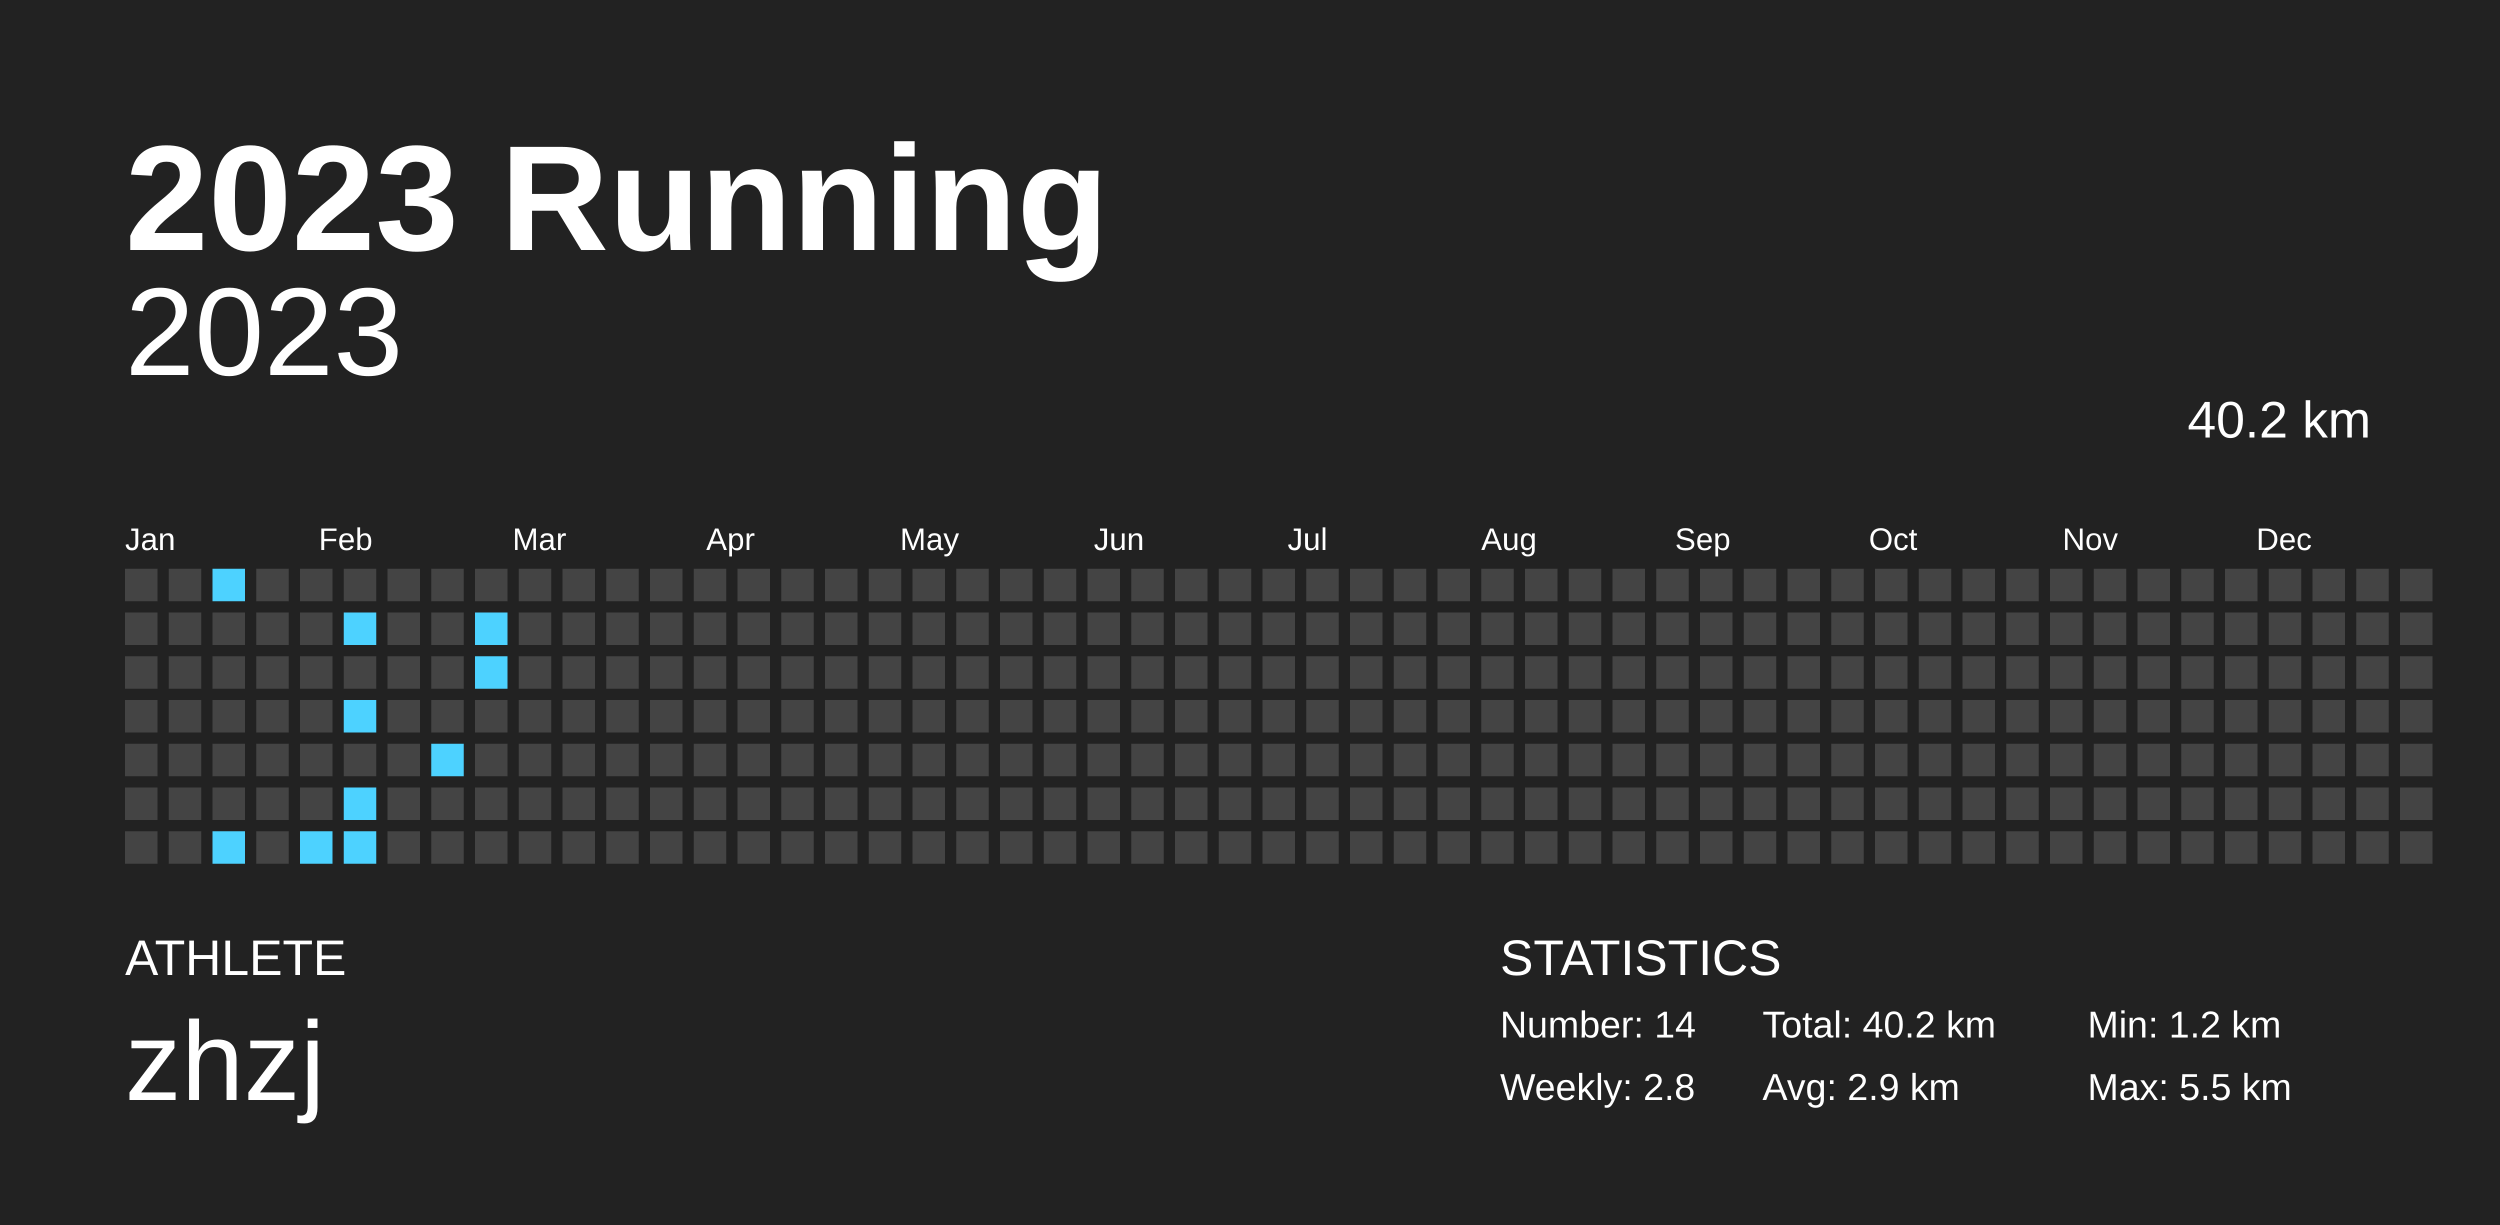
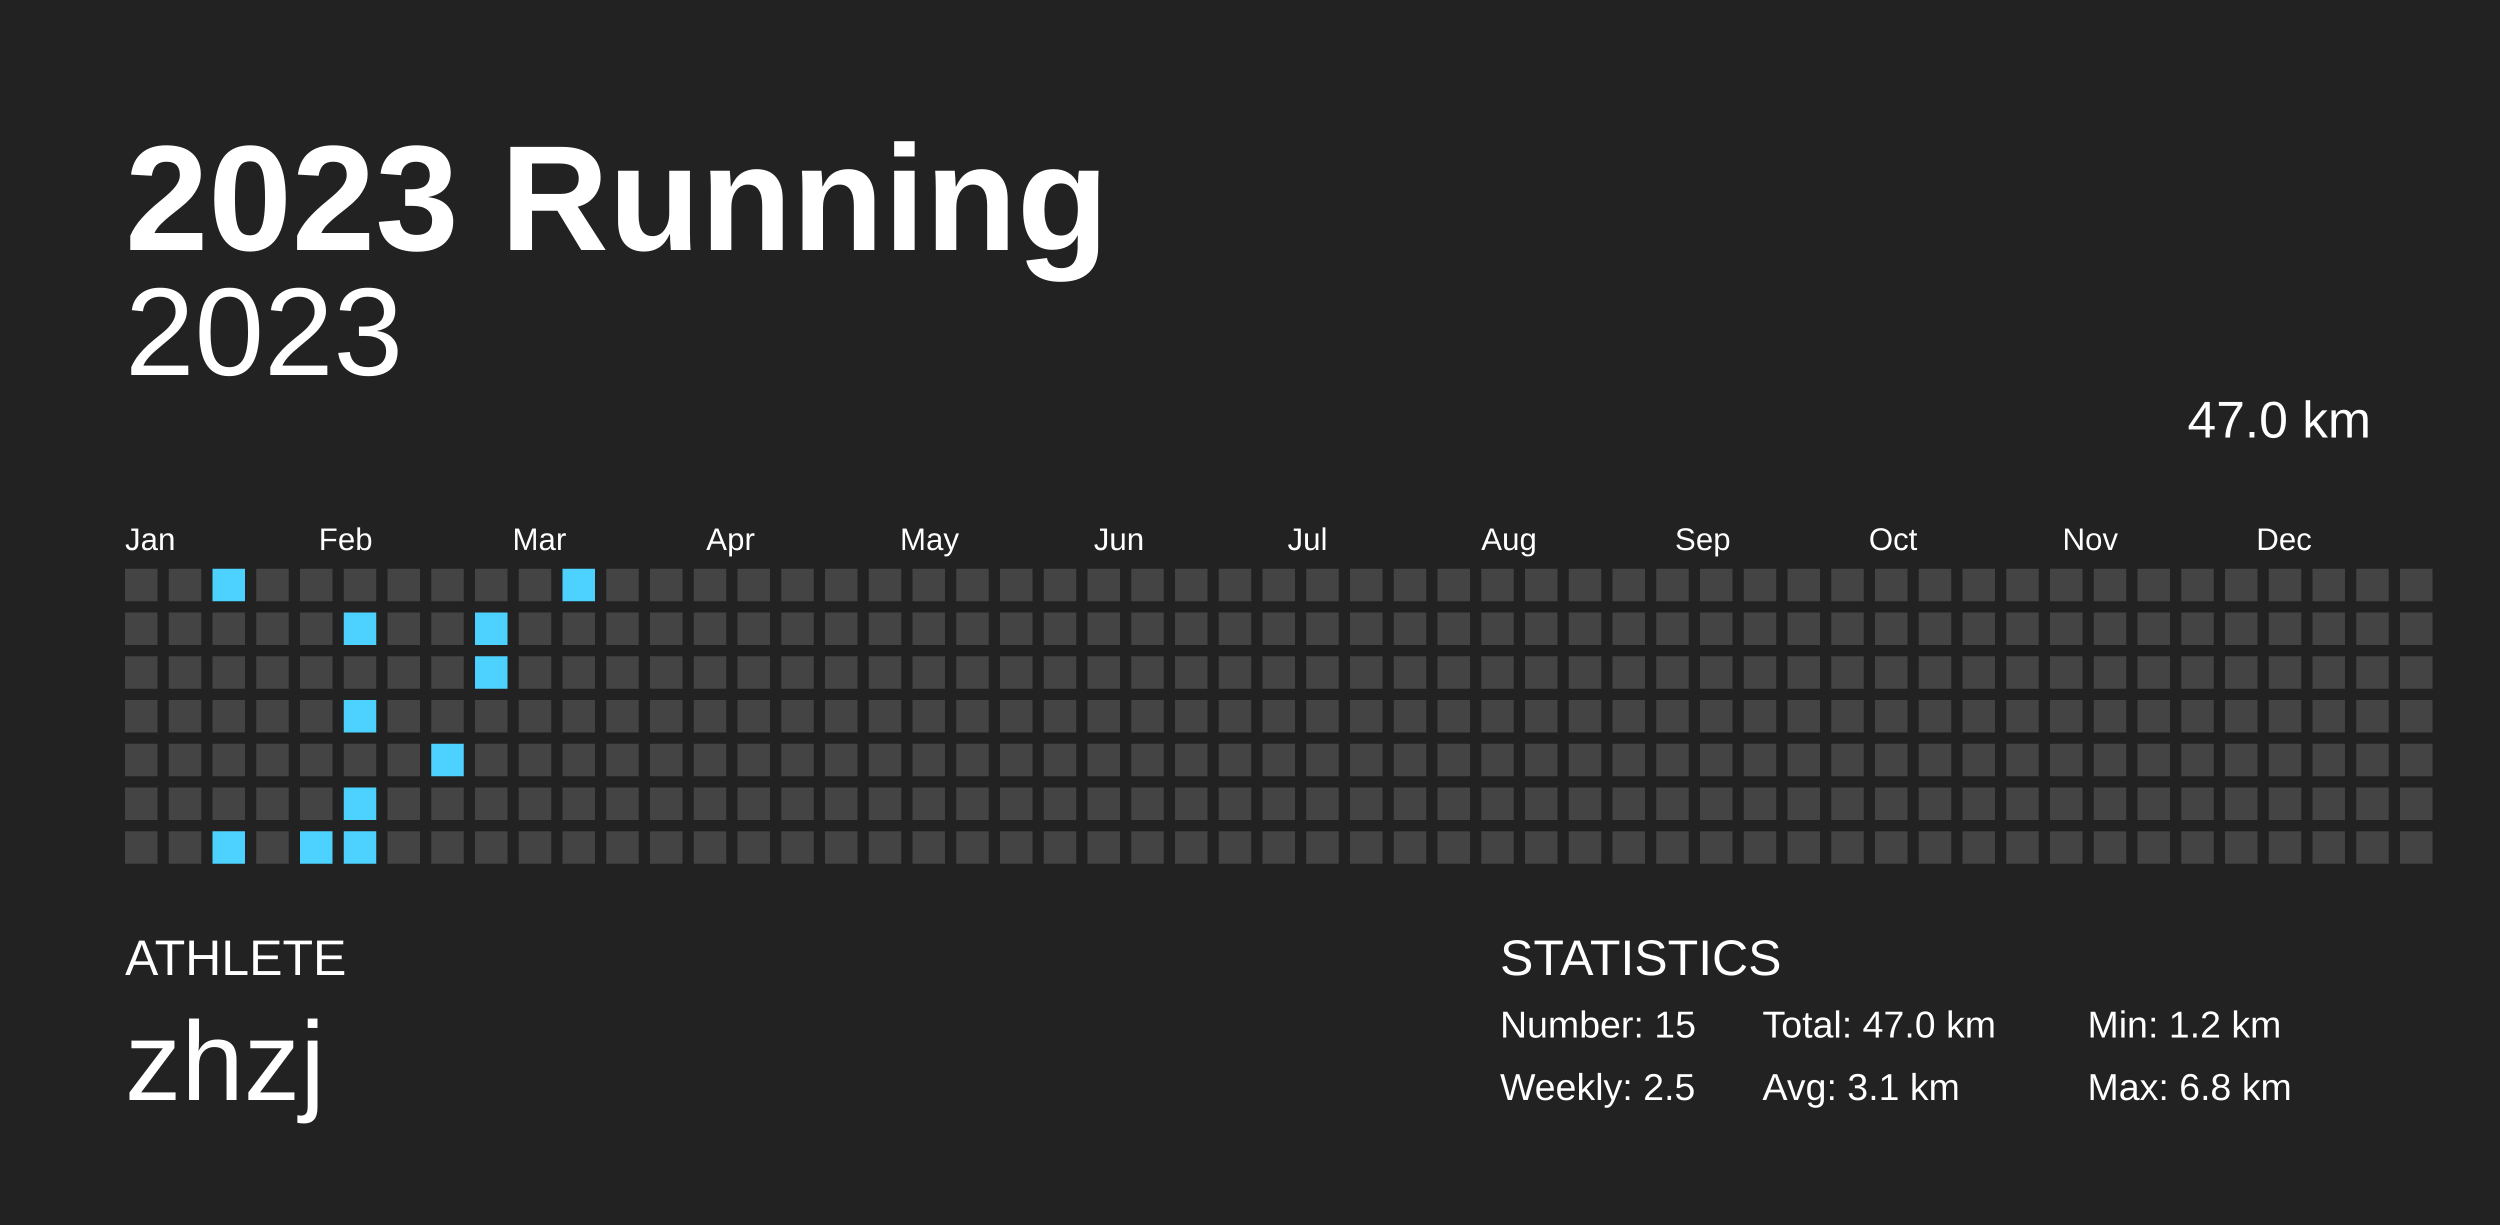
<svg xmlns="http://www.w3.org/2000/svg" baseProfile="full" height="98mm" version="1.1" viewBox="0,0,200,98" width="200mm">
  <defs />
  <rect fill="#222222" height="98" width="200" x="0" y="0" />
  <text fill="#FFFFFF" style="font-size:12px; font-family:Arial; font-weight:bold;" x="10" y="20">2023 Running</text>
  <text fill="#FFFFFF" style="font-size:4px; font-family:Arial" x="10" y="78">ATHLETE</text>
  <text fill="#FFFFFF" style="font-size:9px; font-family:Arial" x="10" y="88">zhzj</text>
  <text fill="#FFFFFF" style="font-size:4px; font-family:Arial" x="120" y="78">STATISTICS</text>
-   <text fill="#FFFFFF" style="font-size:3px; font-family:Arial" x="120" y="83">Number: 14</text>
-   <text fill="#FFFFFF" style="font-size:3px; font-family:Arial" x="120" y="88">Weekly: 2.8</text>
-   <text fill="#FFFFFF" style="font-size:3px; font-family:Arial" x="141" y="83">Total: 40.2 km</text>
-   <text fill="#FFFFFF" style="font-size:3px; font-family:Arial" x="141" y="88">Avg: 2.9 km</text>
+   <text fill="#FFFFFF" style="font-size:3px; font-family:Arial" x="120" y="83">Number: 15</text>
+   <text fill="#FFFFFF" style="font-size:3px; font-family:Arial" x="120" y="88">Weekly: 2.5</text>
+   <text fill="#FFFFFF" style="font-size:3px; font-family:Arial" x="141" y="83">Total: 47.0 km</text>
+   <text fill="#FFFFFF" style="font-size:3px; font-family:Arial" x="141" y="88">Avg: 3.1 km</text>
  <text fill="#FFFFFF" style="font-size:3px; font-family:Arial" x="167" y="83">Min: 1.2 km</text>
-   <text fill="#FFFFFF" style="font-size:3px; font-family:Arial" x="167" y="88">Max: 5.5 km</text>
+   <text fill="#FFFFFF" style="font-size:3px; font-family:Arial" x="167" y="88">Max: 6.8 km</text>
  <text alignment-baseline="hanging" fill="#FFFFFF" style="font-size:10.0px; font-family:Arial;" x="10" y="30">2023</text>
-   <text alignment-baseline="hanging" fill="#FFFFFF" style="font-size:4.125px; font-family:Arial;" x="175" y="35">40.2 km</text>
+   <text alignment-baseline="hanging" fill="#FFFFFF" style="font-size:4.125px; font-family:Arial;" x="175" y="35">47.0 km</text>
  <text fill="#FFFFFF" style="font-size:2.5px; font-family:Arial" x="10.0" y="44">Jan</text>
  <text fill="#FFFFFF" style="font-size:2.5px; font-family:Arial" x="25.5" y="44">Feb</text>
  <text fill="#FFFFFF" style="font-size:2.5px; font-family:Arial" x="41.0" y="44">Mar</text>
  <text fill="#FFFFFF" style="font-size:2.5px; font-family:Arial" x="56.5" y="44">Apr</text>
  <text fill="#FFFFFF" style="font-size:2.5px; font-family:Arial" x="72.0" y="44">May</text>
  <text fill="#FFFFFF" style="font-size:2.5px; font-family:Arial" x="87.5" y="44">Jun</text>
  <text fill="#FFFFFF" style="font-size:2.5px; font-family:Arial" x="103.0" y="44">Jul</text>
  <text fill="#FFFFFF" style="font-size:2.5px; font-family:Arial" x="118.5" y="44">Aug</text>
  <text fill="#FFFFFF" style="font-size:2.5px; font-family:Arial" x="134.0" y="44">Sep</text>
  <text fill="#FFFFFF" style="font-size:2.5px; font-family:Arial" x="149.5" y="44">Oct</text>
  <text fill="#FFFFFF" style="font-size:2.5px; font-family:Arial" x="165.0" y="44">Nov</text>
  <text fill="#FFFFFF" style="font-size:2.5px; font-family:Arial" x="180.5" y="44">Dec</text>
  <rect fill="#444444" height="2.6" width="2.6" x="10.0" y="45.5" />
  <rect fill="#444444" height="2.6" width="2.6" x="10.0" y="49.0" />
  <rect fill="#444444" height="2.6" width="2.6" x="10.0" y="52.5" />
  <rect fill="#444444" height="2.6" width="2.6" x="10.0" y="56.0" />
  <rect fill="#444444" height="2.6" width="2.6" x="10.0" y="59.5" />
  <rect fill="#444444" height="2.6" width="2.6" x="10.0" y="63.0" />
  <rect fill="#444444" height="2.6" width="2.6" x="10.0" y="66.5" />
  <rect fill="#444444" height="2.6" width="2.6" x="13.5" y="45.5" />
  <rect fill="#444444" height="2.6" width="2.6" x="13.5" y="49.0" />
  <rect fill="#444444" height="2.6" width="2.6" x="13.5" y="52.5" />
  <rect fill="#444444" height="2.6" width="2.6" x="13.5" y="56.0" />
  <rect fill="#444444" height="2.6" width="2.6" x="13.5" y="59.5" />
  <rect fill="#444444" height="2.6" width="2.6" x="13.5" y="63.0" />
  <rect fill="#444444" height="2.6" width="2.6" x="13.5" y="66.5" />
  <rect fill="#4dd2ff" height="2.6" width="2.6" x="17.0" y="45.5" />
  <rect fill="#444444" height="2.6" width="2.6" x="17.0" y="49.0" />
  <rect fill="#444444" height="2.6" width="2.6" x="17.0" y="52.5" />
  <rect fill="#444444" height="2.6" width="2.6" x="17.0" y="56.0" />
  <rect fill="#444444" height="2.6" width="2.6" x="17.0" y="59.5" />
  <rect fill="#444444" height="2.6" width="2.6" x="17.0" y="63.0" />
  <rect fill="#4dd2ff" height="2.6" width="2.6" x="17.0" y="66.5" />
  <rect fill="#444444" height="2.6" width="2.6" x="20.5" y="45.5" />
  <rect fill="#444444" height="2.6" width="2.6" x="20.5" y="49.0" />
  <rect fill="#444444" height="2.6" width="2.6" x="20.5" y="52.5" />
  <rect fill="#444444" height="2.6" width="2.6" x="20.5" y="56.0" />
  <rect fill="#444444" height="2.6" width="2.6" x="20.5" y="59.5" />
  <rect fill="#444444" height="2.6" width="2.6" x="20.5" y="63.0" />
  <rect fill="#444444" height="2.6" width="2.6" x="20.5" y="66.5" />
  <rect fill="#444444" height="2.6" width="2.6" x="24.0" y="45.5" />
  <rect fill="#444444" height="2.6" width="2.6" x="24.0" y="49.0" />
  <rect fill="#444444" height="2.6" width="2.6" x="24.0" y="52.5" />
  <rect fill="#444444" height="2.6" width="2.6" x="24.0" y="56.0" />
  <rect fill="#444444" height="2.6" width="2.6" x="24.0" y="59.5" />
  <rect fill="#444444" height="2.6" width="2.6" x="24.0" y="63.0" />
  <rect fill="#4dd2ff" height="2.6" width="2.6" x="24.0" y="66.5" />
  <rect fill="#444444" height="2.6" width="2.6" x="27.5" y="45.5" />
  <rect fill="#4dd2ff" height="2.6" width="2.6" x="27.5" y="49.0" />
  <rect fill="#444444" height="2.6" width="2.6" x="27.5" y="52.5" />
  <rect fill="#4dd2ff" height="2.6" width="2.6" x="27.5" y="56.0" />
  <rect fill="#444444" height="2.6" width="2.6" x="27.5" y="59.5" />
  <rect fill="#4dd2ff" height="2.6" width="2.6" x="27.5" y="63.0" />
  <rect fill="#4dd2ff" height="2.6" width="2.6" x="27.5" y="66.5" />
  <rect fill="#444444" height="2.6" width="2.6" x="31.0" y="45.5" />
  <rect fill="#444444" height="2.6" width="2.6" x="31.0" y="49.0" />
  <rect fill="#444444" height="2.6" width="2.6" x="31.0" y="52.5" />
  <rect fill="#444444" height="2.6" width="2.6" x="31.0" y="56.0" />
  <rect fill="#444444" height="2.6" width="2.6" x="31.0" y="59.5" />
  <rect fill="#444444" height="2.6" width="2.6" x="31.0" y="63.0" />
  <rect fill="#444444" height="2.6" width="2.6" x="31.0" y="66.5" />
  <rect fill="#444444" height="2.6" width="2.6" x="34.5" y="45.5" />
  <rect fill="#444444" height="2.6" width="2.6" x="34.5" y="49.0" />
  <rect fill="#444444" height="2.6" width="2.6" x="34.5" y="52.5" />
  <rect fill="#444444" height="2.6" width="2.6" x="34.5" y="56.0" />
  <rect fill="#4dd2ff" height="2.6" width="2.6" x="34.5" y="59.5" />
  <rect fill="#444444" height="2.6" width="2.6" x="34.5" y="63.0" />
  <rect fill="#444444" height="2.6" width="2.6" x="34.5" y="66.5" />
  <rect fill="#444444" height="2.6" width="2.6" x="38.0" y="45.5" />
  <rect fill="#4dd2ff" height="2.6" width="2.6" x="38.0" y="49.0" />
  <rect fill="#4dd2ff" height="2.6" width="2.6" x="38.0" y="52.5" />
  <rect fill="#444444" height="2.6" width="2.6" x="38.0" y="56.0" />
  <rect fill="#444444" height="2.6" width="2.6" x="38.0" y="59.5" />
  <rect fill="#444444" height="2.6" width="2.6" x="38.0" y="63.0" />
  <rect fill="#444444" height="2.6" width="2.6" x="38.0" y="66.5" />
  <rect fill="#444444" height="2.6" width="2.6" x="41.5" y="45.5" />
  <rect fill="#444444" height="2.6" width="2.6" x="41.5" y="49.0" />
  <rect fill="#444444" height="2.6" width="2.6" x="41.5" y="52.5" />
  <rect fill="#444444" height="2.6" width="2.6" x="41.5" y="56.0" />
  <rect fill="#444444" height="2.6" width="2.6" x="41.5" y="59.5" />
  <rect fill="#444444" height="2.6" width="2.6" x="41.5" y="63.0" />
  <rect fill="#444444" height="2.6" width="2.6" x="41.5" y="66.5" />
-   <rect fill="#444444" height="2.6" width="2.6" x="45.0" y="45.5" />
+   <rect fill="#4dd2ff" height="2.6" width="2.6" x="45.0" y="45.5" />
  <rect fill="#444444" height="2.6" width="2.6" x="45.0" y="49.0" />
  <rect fill="#444444" height="2.6" width="2.6" x="45.0" y="52.5" />
  <rect fill="#444444" height="2.6" width="2.6" x="45.0" y="56.0" />
  <rect fill="#444444" height="2.6" width="2.6" x="45.0" y="59.5" />
  <rect fill="#444444" height="2.6" width="2.6" x="45.0" y="63.0" />
  <rect fill="#444444" height="2.6" width="2.6" x="45.0" y="66.5" />
  <rect fill="#444444" height="2.6" width="2.6" x="48.5" y="45.5" />
  <rect fill="#444444" height="2.6" width="2.6" x="48.5" y="49.0" />
  <rect fill="#444444" height="2.6" width="2.6" x="48.5" y="52.5" />
  <rect fill="#444444" height="2.6" width="2.6" x="48.5" y="56.0" />
  <rect fill="#444444" height="2.6" width="2.6" x="48.5" y="59.5" />
  <rect fill="#444444" height="2.6" width="2.6" x="48.5" y="63.0" />
  <rect fill="#444444" height="2.6" width="2.6" x="48.5" y="66.5" />
  <rect fill="#444444" height="2.6" width="2.6" x="52.0" y="45.5" />
  <rect fill="#444444" height="2.6" width="2.6" x="52.0" y="49.0" />
  <rect fill="#444444" height="2.6" width="2.6" x="52.0" y="52.5" />
  <rect fill="#444444" height="2.6" width="2.6" x="52.0" y="56.0" />
  <rect fill="#444444" height="2.6" width="2.6" x="52.0" y="59.5" />
  <rect fill="#444444" height="2.6" width="2.6" x="52.0" y="63.0" />
  <rect fill="#444444" height="2.6" width="2.6" x="52.0" y="66.5" />
  <rect fill="#444444" height="2.6" width="2.6" x="55.5" y="45.5" />
  <rect fill="#444444" height="2.6" width="2.6" x="55.5" y="49.0" />
  <rect fill="#444444" height="2.6" width="2.6" x="55.5" y="52.5" />
  <rect fill="#444444" height="2.6" width="2.6" x="55.5" y="56.0" />
  <rect fill="#444444" height="2.6" width="2.6" x="55.5" y="59.5" />
  <rect fill="#444444" height="2.6" width="2.6" x="55.5" y="63.0" />
  <rect fill="#444444" height="2.6" width="2.6" x="55.5" y="66.5" />
  <rect fill="#444444" height="2.6" width="2.6" x="59.0" y="45.5" />
  <rect fill="#444444" height="2.6" width="2.6" x="59.0" y="49.0" />
  <rect fill="#444444" height="2.6" width="2.6" x="59.0" y="52.5" />
  <rect fill="#444444" height="2.6" width="2.6" x="59.0" y="56.0" />
  <rect fill="#444444" height="2.6" width="2.6" x="59.0" y="59.5" />
  <rect fill="#444444" height="2.6" width="2.6" x="59.0" y="63.0" />
  <rect fill="#444444" height="2.6" width="2.6" x="59.0" y="66.5" />
  <rect fill="#444444" height="2.6" width="2.6" x="62.5" y="45.5" />
  <rect fill="#444444" height="2.6" width="2.6" x="62.5" y="49.0" />
  <rect fill="#444444" height="2.6" width="2.6" x="62.5" y="52.5" />
  <rect fill="#444444" height="2.6" width="2.6" x="62.5" y="56.0" />
  <rect fill="#444444" height="2.6" width="2.6" x="62.5" y="59.5" />
  <rect fill="#444444" height="2.6" width="2.6" x="62.5" y="63.0" />
  <rect fill="#444444" height="2.6" width="2.6" x="62.5" y="66.5" />
  <rect fill="#444444" height="2.6" width="2.6" x="66.0" y="45.5" />
  <rect fill="#444444" height="2.6" width="2.6" x="66.0" y="49.0" />
  <rect fill="#444444" height="2.6" width="2.6" x="66.0" y="52.5" />
  <rect fill="#444444" height="2.6" width="2.6" x="66.0" y="56.0" />
  <rect fill="#444444" height="2.6" width="2.6" x="66.0" y="59.5" />
  <rect fill="#444444" height="2.6" width="2.6" x="66.0" y="63.0" />
  <rect fill="#444444" height="2.6" width="2.6" x="66.0" y="66.5" />
  <rect fill="#444444" height="2.6" width="2.6" x="69.5" y="45.5" />
  <rect fill="#444444" height="2.6" width="2.6" x="69.5" y="49.0" />
  <rect fill="#444444" height="2.6" width="2.6" x="69.5" y="52.5" />
  <rect fill="#444444" height="2.6" width="2.6" x="69.5" y="56.0" />
  <rect fill="#444444" height="2.6" width="2.6" x="69.5" y="59.5" />
  <rect fill="#444444" height="2.6" width="2.6" x="69.5" y="63.0" />
  <rect fill="#444444" height="2.6" width="2.6" x="69.5" y="66.5" />
  <rect fill="#444444" height="2.6" width="2.6" x="73.0" y="45.5" />
  <rect fill="#444444" height="2.6" width="2.6" x="73.0" y="49.0" />
  <rect fill="#444444" height="2.6" width="2.6" x="73.0" y="52.5" />
  <rect fill="#444444" height="2.6" width="2.6" x="73.0" y="56.0" />
  <rect fill="#444444" height="2.6" width="2.6" x="73.0" y="59.5" />
  <rect fill="#444444" height="2.6" width="2.6" x="73.0" y="63.0" />
  <rect fill="#444444" height="2.6" width="2.6" x="73.0" y="66.5" />
  <rect fill="#444444" height="2.6" width="2.6" x="76.5" y="45.5" />
  <rect fill="#444444" height="2.6" width="2.6" x="76.5" y="49.0" />
  <rect fill="#444444" height="2.6" width="2.6" x="76.5" y="52.5" />
  <rect fill="#444444" height="2.6" width="2.6" x="76.5" y="56.0" />
  <rect fill="#444444" height="2.6" width="2.6" x="76.5" y="59.5" />
  <rect fill="#444444" height="2.6" width="2.6" x="76.5" y="63.0" />
  <rect fill="#444444" height="2.6" width="2.6" x="76.5" y="66.5" />
  <rect fill="#444444" height="2.6" width="2.6" x="80.0" y="45.5" />
  <rect fill="#444444" height="2.6" width="2.6" x="80.0" y="49.0" />
  <rect fill="#444444" height="2.6" width="2.6" x="80.0" y="52.5" />
  <rect fill="#444444" height="2.6" width="2.6" x="80.0" y="56.0" />
  <rect fill="#444444" height="2.6" width="2.6" x="80.0" y="59.5" />
  <rect fill="#444444" height="2.6" width="2.6" x="80.0" y="63.0" />
  <rect fill="#444444" height="2.6" width="2.6" x="80.0" y="66.5" />
  <rect fill="#444444" height="2.6" width="2.6" x="83.5" y="45.5" />
  <rect fill="#444444" height="2.6" width="2.6" x="83.5" y="49.0" />
  <rect fill="#444444" height="2.6" width="2.6" x="83.5" y="52.5" />
  <rect fill="#444444" height="2.6" width="2.6" x="83.5" y="56.0" />
  <rect fill="#444444" height="2.6" width="2.6" x="83.5" y="59.5" />
  <rect fill="#444444" height="2.6" width="2.6" x="83.5" y="63.0" />
  <rect fill="#444444" height="2.6" width="2.6" x="83.5" y="66.5" />
  <rect fill="#444444" height="2.6" width="2.6" x="87.0" y="45.5" />
  <rect fill="#444444" height="2.6" width="2.6" x="87.0" y="49.0" />
  <rect fill="#444444" height="2.6" width="2.6" x="87.0" y="52.5" />
  <rect fill="#444444" height="2.6" width="2.6" x="87.0" y="56.0" />
  <rect fill="#444444" height="2.6" width="2.6" x="87.0" y="59.5" />
  <rect fill="#444444" height="2.6" width="2.6" x="87.0" y="63.0" />
  <rect fill="#444444" height="2.6" width="2.6" x="87.0" y="66.5" />
  <rect fill="#444444" height="2.6" width="2.6" x="90.5" y="45.5" />
  <rect fill="#444444" height="2.6" width="2.6" x="90.5" y="49.0" />
  <rect fill="#444444" height="2.6" width="2.6" x="90.5" y="52.5" />
  <rect fill="#444444" height="2.6" width="2.6" x="90.5" y="56.0" />
  <rect fill="#444444" height="2.6" width="2.6" x="90.5" y="59.5" />
  <rect fill="#444444" height="2.6" width="2.6" x="90.5" y="63.0" />
  <rect fill="#444444" height="2.6" width="2.6" x="90.5" y="66.5" />
  <rect fill="#444444" height="2.6" width="2.6" x="94.0" y="45.5" />
  <rect fill="#444444" height="2.6" width="2.6" x="94.0" y="49.0" />
  <rect fill="#444444" height="2.6" width="2.6" x="94.0" y="52.5" />
  <rect fill="#444444" height="2.6" width="2.6" x="94.0" y="56.0" />
  <rect fill="#444444" height="2.6" width="2.6" x="94.0" y="59.5" />
  <rect fill="#444444" height="2.6" width="2.6" x="94.0" y="63.0" />
  <rect fill="#444444" height="2.6" width="2.6" x="94.0" y="66.5" />
  <rect fill="#444444" height="2.6" width="2.6" x="97.5" y="45.5" />
  <rect fill="#444444" height="2.6" width="2.6" x="97.5" y="49.0" />
  <rect fill="#444444" height="2.6" width="2.6" x="97.5" y="52.5" />
  <rect fill="#444444" height="2.6" width="2.6" x="97.5" y="56.0" />
  <rect fill="#444444" height="2.6" width="2.6" x="97.5" y="59.5" />
  <rect fill="#444444" height="2.6" width="2.6" x="97.5" y="63.0" />
  <rect fill="#444444" height="2.6" width="2.6" x="97.5" y="66.5" />
  <rect fill="#444444" height="2.6" width="2.6" x="101.0" y="45.5" />
  <rect fill="#444444" height="2.6" width="2.6" x="101.0" y="49.0" />
  <rect fill="#444444" height="2.6" width="2.6" x="101.0" y="52.5" />
  <rect fill="#444444" height="2.6" width="2.6" x="101.0" y="56.0" />
  <rect fill="#444444" height="2.6" width="2.6" x="101.0" y="59.5" />
  <rect fill="#444444" height="2.6" width="2.6" x="101.0" y="63.0" />
  <rect fill="#444444" height="2.6" width="2.6" x="101.0" y="66.5" />
  <rect fill="#444444" height="2.6" width="2.6" x="104.5" y="45.5" />
  <rect fill="#444444" height="2.6" width="2.6" x="104.5" y="49.0" />
  <rect fill="#444444" height="2.6" width="2.6" x="104.5" y="52.5" />
  <rect fill="#444444" height="2.6" width="2.6" x="104.5" y="56.0" />
  <rect fill="#444444" height="2.6" width="2.6" x="104.5" y="59.5" />
  <rect fill="#444444" height="2.6" width="2.6" x="104.5" y="63.0" />
  <rect fill="#444444" height="2.6" width="2.6" x="104.5" y="66.5" />
  <rect fill="#444444" height="2.6" width="2.6" x="108.0" y="45.5" />
  <rect fill="#444444" height="2.6" width="2.6" x="108.0" y="49.0" />
  <rect fill="#444444" height="2.6" width="2.6" x="108.0" y="52.5" />
  <rect fill="#444444" height="2.6" width="2.6" x="108.0" y="56.0" />
  <rect fill="#444444" height="2.6" width="2.6" x="108.0" y="59.5" />
  <rect fill="#444444" height="2.6" width="2.6" x="108.0" y="63.0" />
  <rect fill="#444444" height="2.6" width="2.6" x="108.0" y="66.5" />
  <rect fill="#444444" height="2.6" width="2.6" x="111.5" y="45.5" />
  <rect fill="#444444" height="2.6" width="2.6" x="111.5" y="49.0" />
  <rect fill="#444444" height="2.6" width="2.6" x="111.5" y="52.5" />
  <rect fill="#444444" height="2.6" width="2.6" x="111.5" y="56.0" />
  <rect fill="#444444" height="2.6" width="2.6" x="111.5" y="59.5" />
  <rect fill="#444444" height="2.6" width="2.6" x="111.5" y="63.0" />
  <rect fill="#444444" height="2.6" width="2.6" x="111.5" y="66.5" />
  <rect fill="#444444" height="2.6" width="2.6" x="115.0" y="45.5" />
  <rect fill="#444444" height="2.6" width="2.6" x="115.0" y="49.0" />
  <rect fill="#444444" height="2.6" width="2.6" x="115.0" y="52.5" />
  <rect fill="#444444" height="2.6" width="2.6" x="115.0" y="56.0" />
  <rect fill="#444444" height="2.6" width="2.6" x="115.0" y="59.5" />
  <rect fill="#444444" height="2.6" width="2.6" x="115.0" y="63.0" />
  <rect fill="#444444" height="2.6" width="2.6" x="115.0" y="66.5" />
  <rect fill="#444444" height="2.6" width="2.6" x="118.5" y="45.5" />
  <rect fill="#444444" height="2.6" width="2.6" x="118.5" y="49.0" />
  <rect fill="#444444" height="2.6" width="2.6" x="118.5" y="52.5" />
  <rect fill="#444444" height="2.6" width="2.6" x="118.5" y="56.0" />
  <rect fill="#444444" height="2.6" width="2.6" x="118.5" y="59.5" />
  <rect fill="#444444" height="2.6" width="2.6" x="118.5" y="63.0" />
  <rect fill="#444444" height="2.6" width="2.6" x="118.5" y="66.5" />
  <rect fill="#444444" height="2.6" width="2.6" x="122.0" y="45.5" />
  <rect fill="#444444" height="2.6" width="2.6" x="122.0" y="49.0" />
  <rect fill="#444444" height="2.6" width="2.6" x="122.0" y="52.5" />
  <rect fill="#444444" height="2.6" width="2.6" x="122.0" y="56.0" />
  <rect fill="#444444" height="2.6" width="2.6" x="122.0" y="59.5" />
  <rect fill="#444444" height="2.6" width="2.6" x="122.0" y="63.0" />
  <rect fill="#444444" height="2.6" width="2.6" x="122.0" y="66.5" />
  <rect fill="#444444" height="2.6" width="2.6" x="125.5" y="45.5" />
  <rect fill="#444444" height="2.6" width="2.6" x="125.5" y="49.0" />
  <rect fill="#444444" height="2.6" width="2.6" x="125.5" y="52.5" />
  <rect fill="#444444" height="2.6" width="2.6" x="125.5" y="56.0" />
  <rect fill="#444444" height="2.6" width="2.6" x="125.5" y="59.5" />
  <rect fill="#444444" height="2.6" width="2.6" x="125.5" y="63.0" />
  <rect fill="#444444" height="2.6" width="2.6" x="125.5" y="66.5" />
  <rect fill="#444444" height="2.6" width="2.6" x="129.0" y="45.5" />
  <rect fill="#444444" height="2.6" width="2.6" x="129.0" y="49.0" />
  <rect fill="#444444" height="2.6" width="2.6" x="129.0" y="52.5" />
  <rect fill="#444444" height="2.6" width="2.6" x="129.0" y="56.0" />
  <rect fill="#444444" height="2.6" width="2.6" x="129.0" y="59.5" />
  <rect fill="#444444" height="2.6" width="2.6" x="129.0" y="63.0" />
  <rect fill="#444444" height="2.6" width="2.6" x="129.0" y="66.5" />
  <rect fill="#444444" height="2.6" width="2.6" x="132.5" y="45.5" />
  <rect fill="#444444" height="2.6" width="2.6" x="132.5" y="49.0" />
  <rect fill="#444444" height="2.6" width="2.6" x="132.5" y="52.5" />
  <rect fill="#444444" height="2.6" width="2.6" x="132.5" y="56.0" />
  <rect fill="#444444" height="2.6" width="2.6" x="132.5" y="59.5" />
  <rect fill="#444444" height="2.6" width="2.6" x="132.5" y="63.0" />
  <rect fill="#444444" height="2.6" width="2.6" x="132.5" y="66.5" />
  <rect fill="#444444" height="2.6" width="2.6" x="136.0" y="45.5" />
  <rect fill="#444444" height="2.6" width="2.6" x="136.0" y="49.0" />
  <rect fill="#444444" height="2.6" width="2.6" x="136.0" y="52.5" />
  <rect fill="#444444" height="2.6" width="2.6" x="136.0" y="56.0" />
  <rect fill="#444444" height="2.6" width="2.6" x="136.0" y="59.5" />
  <rect fill="#444444" height="2.6" width="2.6" x="136.0" y="63.0" />
  <rect fill="#444444" height="2.6" width="2.6" x="136.0" y="66.5" />
  <rect fill="#444444" height="2.6" width="2.6" x="139.5" y="45.5" />
  <rect fill="#444444" height="2.6" width="2.6" x="139.5" y="49.0" />
  <rect fill="#444444" height="2.6" width="2.6" x="139.5" y="52.5" />
  <rect fill="#444444" height="2.6" width="2.6" x="139.5" y="56.0" />
  <rect fill="#444444" height="2.6" width="2.6" x="139.5" y="59.5" />
  <rect fill="#444444" height="2.6" width="2.6" x="139.5" y="63.0" />
  <rect fill="#444444" height="2.6" width="2.6" x="139.5" y="66.5" />
  <rect fill="#444444" height="2.6" width="2.6" x="143.0" y="45.5" />
  <rect fill="#444444" height="2.6" width="2.6" x="143.0" y="49.0" />
  <rect fill="#444444" height="2.6" width="2.6" x="143.0" y="52.5" />
  <rect fill="#444444" height="2.6" width="2.6" x="143.0" y="56.0" />
  <rect fill="#444444" height="2.6" width="2.6" x="143.0" y="59.5" />
  <rect fill="#444444" height="2.6" width="2.6" x="143.0" y="63.0" />
  <rect fill="#444444" height="2.6" width="2.6" x="143.0" y="66.5" />
  <rect fill="#444444" height="2.6" width="2.6" x="146.5" y="45.5" />
  <rect fill="#444444" height="2.6" width="2.6" x="146.5" y="49.0" />
  <rect fill="#444444" height="2.6" width="2.6" x="146.5" y="52.5" />
  <rect fill="#444444" height="2.6" width="2.6" x="146.5" y="56.0" />
  <rect fill="#444444" height="2.6" width="2.6" x="146.5" y="59.5" />
  <rect fill="#444444" height="2.6" width="2.6" x="146.5" y="63.0" />
  <rect fill="#444444" height="2.6" width="2.6" x="146.5" y="66.5" />
  <rect fill="#444444" height="2.6" width="2.6" x="150.0" y="45.5" />
  <rect fill="#444444" height="2.6" width="2.6" x="150.0" y="49.0" />
  <rect fill="#444444" height="2.6" width="2.6" x="150.0" y="52.5" />
  <rect fill="#444444" height="2.6" width="2.6" x="150.0" y="56.0" />
  <rect fill="#444444" height="2.6" width="2.6" x="150.0" y="59.5" />
  <rect fill="#444444" height="2.6" width="2.6" x="150.0" y="63.0" />
  <rect fill="#444444" height="2.6" width="2.6" x="150.0" y="66.5" />
  <rect fill="#444444" height="2.6" width="2.6" x="153.5" y="45.5" />
  <rect fill="#444444" height="2.6" width="2.6" x="153.5" y="49.0" />
  <rect fill="#444444" height="2.6" width="2.6" x="153.5" y="52.5" />
  <rect fill="#444444" height="2.6" width="2.6" x="153.5" y="56.0" />
  <rect fill="#444444" height="2.6" width="2.6" x="153.5" y="59.5" />
  <rect fill="#444444" height="2.6" width="2.6" x="153.5" y="63.0" />
  <rect fill="#444444" height="2.6" width="2.6" x="153.5" y="66.5" />
  <rect fill="#444444" height="2.6" width="2.6" x="157.0" y="45.5" />
  <rect fill="#444444" height="2.6" width="2.6" x="157.0" y="49.0" />
  <rect fill="#444444" height="2.6" width="2.6" x="157.0" y="52.5" />
  <rect fill="#444444" height="2.6" width="2.6" x="157.0" y="56.0" />
  <rect fill="#444444" height="2.6" width="2.6" x="157.0" y="59.5" />
  <rect fill="#444444" height="2.6" width="2.6" x="157.0" y="63.0" />
  <rect fill="#444444" height="2.6" width="2.6" x="157.0" y="66.5" />
  <rect fill="#444444" height="2.6" width="2.6" x="160.5" y="45.5" />
  <rect fill="#444444" height="2.6" width="2.6" x="160.5" y="49.0" />
  <rect fill="#444444" height="2.6" width="2.6" x="160.5" y="52.5" />
  <rect fill="#444444" height="2.6" width="2.6" x="160.5" y="56.0" />
  <rect fill="#444444" height="2.6" width="2.6" x="160.5" y="59.5" />
  <rect fill="#444444" height="2.6" width="2.6" x="160.5" y="63.0" />
  <rect fill="#444444" height="2.6" width="2.6" x="160.5" y="66.5" />
  <rect fill="#444444" height="2.6" width="2.6" x="164.0" y="45.5" />
  <rect fill="#444444" height="2.6" width="2.6" x="164.0" y="49.0" />
  <rect fill="#444444" height="2.6" width="2.6" x="164.0" y="52.5" />
  <rect fill="#444444" height="2.6" width="2.6" x="164.0" y="56.0" />
  <rect fill="#444444" height="2.6" width="2.6" x="164.0" y="59.5" />
  <rect fill="#444444" height="2.6" width="2.6" x="164.0" y="63.0" />
  <rect fill="#444444" height="2.6" width="2.6" x="164.0" y="66.5" />
  <rect fill="#444444" height="2.6" width="2.6" x="167.5" y="45.5" />
  <rect fill="#444444" height="2.6" width="2.6" x="167.5" y="49.0" />
  <rect fill="#444444" height="2.6" width="2.6" x="167.5" y="52.5" />
  <rect fill="#444444" height="2.6" width="2.6" x="167.5" y="56.0" />
  <rect fill="#444444" height="2.6" width="2.6" x="167.5" y="59.5" />
  <rect fill="#444444" height="2.6" width="2.6" x="167.5" y="63.0" />
  <rect fill="#444444" height="2.6" width="2.6" x="167.5" y="66.5" />
  <rect fill="#444444" height="2.6" width="2.6" x="171.0" y="45.5" />
  <rect fill="#444444" height="2.6" width="2.6" x="171.0" y="49.0" />
  <rect fill="#444444" height="2.6" width="2.6" x="171.0" y="52.5" />
  <rect fill="#444444" height="2.6" width="2.6" x="171.0" y="56.0" />
  <rect fill="#444444" height="2.6" width="2.6" x="171.0" y="59.5" />
  <rect fill="#444444" height="2.6" width="2.6" x="171.0" y="63.0" />
  <rect fill="#444444" height="2.6" width="2.6" x="171.0" y="66.5" />
  <rect fill="#444444" height="2.6" width="2.6" x="174.5" y="45.5" />
  <rect fill="#444444" height="2.6" width="2.6" x="174.5" y="49.0" />
  <rect fill="#444444" height="2.6" width="2.6" x="174.5" y="52.5" />
  <rect fill="#444444" height="2.6" width="2.6" x="174.5" y="56.0" />
  <rect fill="#444444" height="2.6" width="2.6" x="174.5" y="59.5" />
  <rect fill="#444444" height="2.6" width="2.6" x="174.5" y="63.0" />
  <rect fill="#444444" height="2.6" width="2.6" x="174.5" y="66.5" />
  <rect fill="#444444" height="2.6" width="2.6" x="178.0" y="45.5" />
  <rect fill="#444444" height="2.6" width="2.6" x="178.0" y="49.0" />
  <rect fill="#444444" height="2.6" width="2.6" x="178.0" y="52.5" />
  <rect fill="#444444" height="2.6" width="2.6" x="178.0" y="56.0" />
  <rect fill="#444444" height="2.6" width="2.6" x="178.0" y="59.5" />
  <rect fill="#444444" height="2.6" width="2.6" x="178.0" y="63.0" />
  <rect fill="#444444" height="2.6" width="2.6" x="178.0" y="66.5" />
  <rect fill="#444444" height="2.6" width="2.6" x="181.5" y="45.5" />
  <rect fill="#444444" height="2.6" width="2.6" x="181.5" y="49.0" />
  <rect fill="#444444" height="2.6" width="2.6" x="181.5" y="52.5" />
  <rect fill="#444444" height="2.6" width="2.6" x="181.5" y="56.0" />
  <rect fill="#444444" height="2.6" width="2.6" x="181.5" y="59.5" />
  <rect fill="#444444" height="2.6" width="2.6" x="181.5" y="63.0" />
  <rect fill="#444444" height="2.6" width="2.6" x="181.5" y="66.5" />
  <rect fill="#444444" height="2.6" width="2.6" x="185.0" y="45.5" />
  <rect fill="#444444" height="2.6" width="2.6" x="185.0" y="49.0" />
  <rect fill="#444444" height="2.6" width="2.6" x="185.0" y="52.5" />
  <rect fill="#444444" height="2.6" width="2.6" x="185.0" y="56.0" />
  <rect fill="#444444" height="2.6" width="2.6" x="185.0" y="59.5" />
  <rect fill="#444444" height="2.6" width="2.6" x="185.0" y="63.0" />
  <rect fill="#444444" height="2.6" width="2.6" x="185.0" y="66.5" />
  <rect fill="#444444" height="2.6" width="2.6" x="188.5" y="45.5" />
  <rect fill="#444444" height="2.6" width="2.6" x="188.5" y="49.0" />
  <rect fill="#444444" height="2.6" width="2.6" x="188.5" y="52.5" />
  <rect fill="#444444" height="2.6" width="2.6" x="188.5" y="56.0" />
  <rect fill="#444444" height="2.6" width="2.6" x="188.5" y="59.5" />
  <rect fill="#444444" height="2.6" width="2.6" x="188.5" y="63.0" />
  <rect fill="#444444" height="2.6" width="2.6" x="188.5" y="66.5" />
  <rect fill="#444444" height="2.6" width="2.6" x="192.0" y="45.5" />
  <rect fill="#444444" height="2.6" width="2.6" x="192.0" y="49.0" />
  <rect fill="#444444" height="2.6" width="2.6" x="192.0" y="52.5" />
  <rect fill="#444444" height="2.6" width="2.6" x="192.0" y="56.0" />
  <rect fill="#444444" height="2.6" width="2.6" x="192.0" y="59.5" />
  <rect fill="#444444" height="2.6" width="2.6" x="192.0" y="63.0" />
  <rect fill="#444444" height="2.6" width="2.6" x="192.0" y="66.5" />
</svg>
